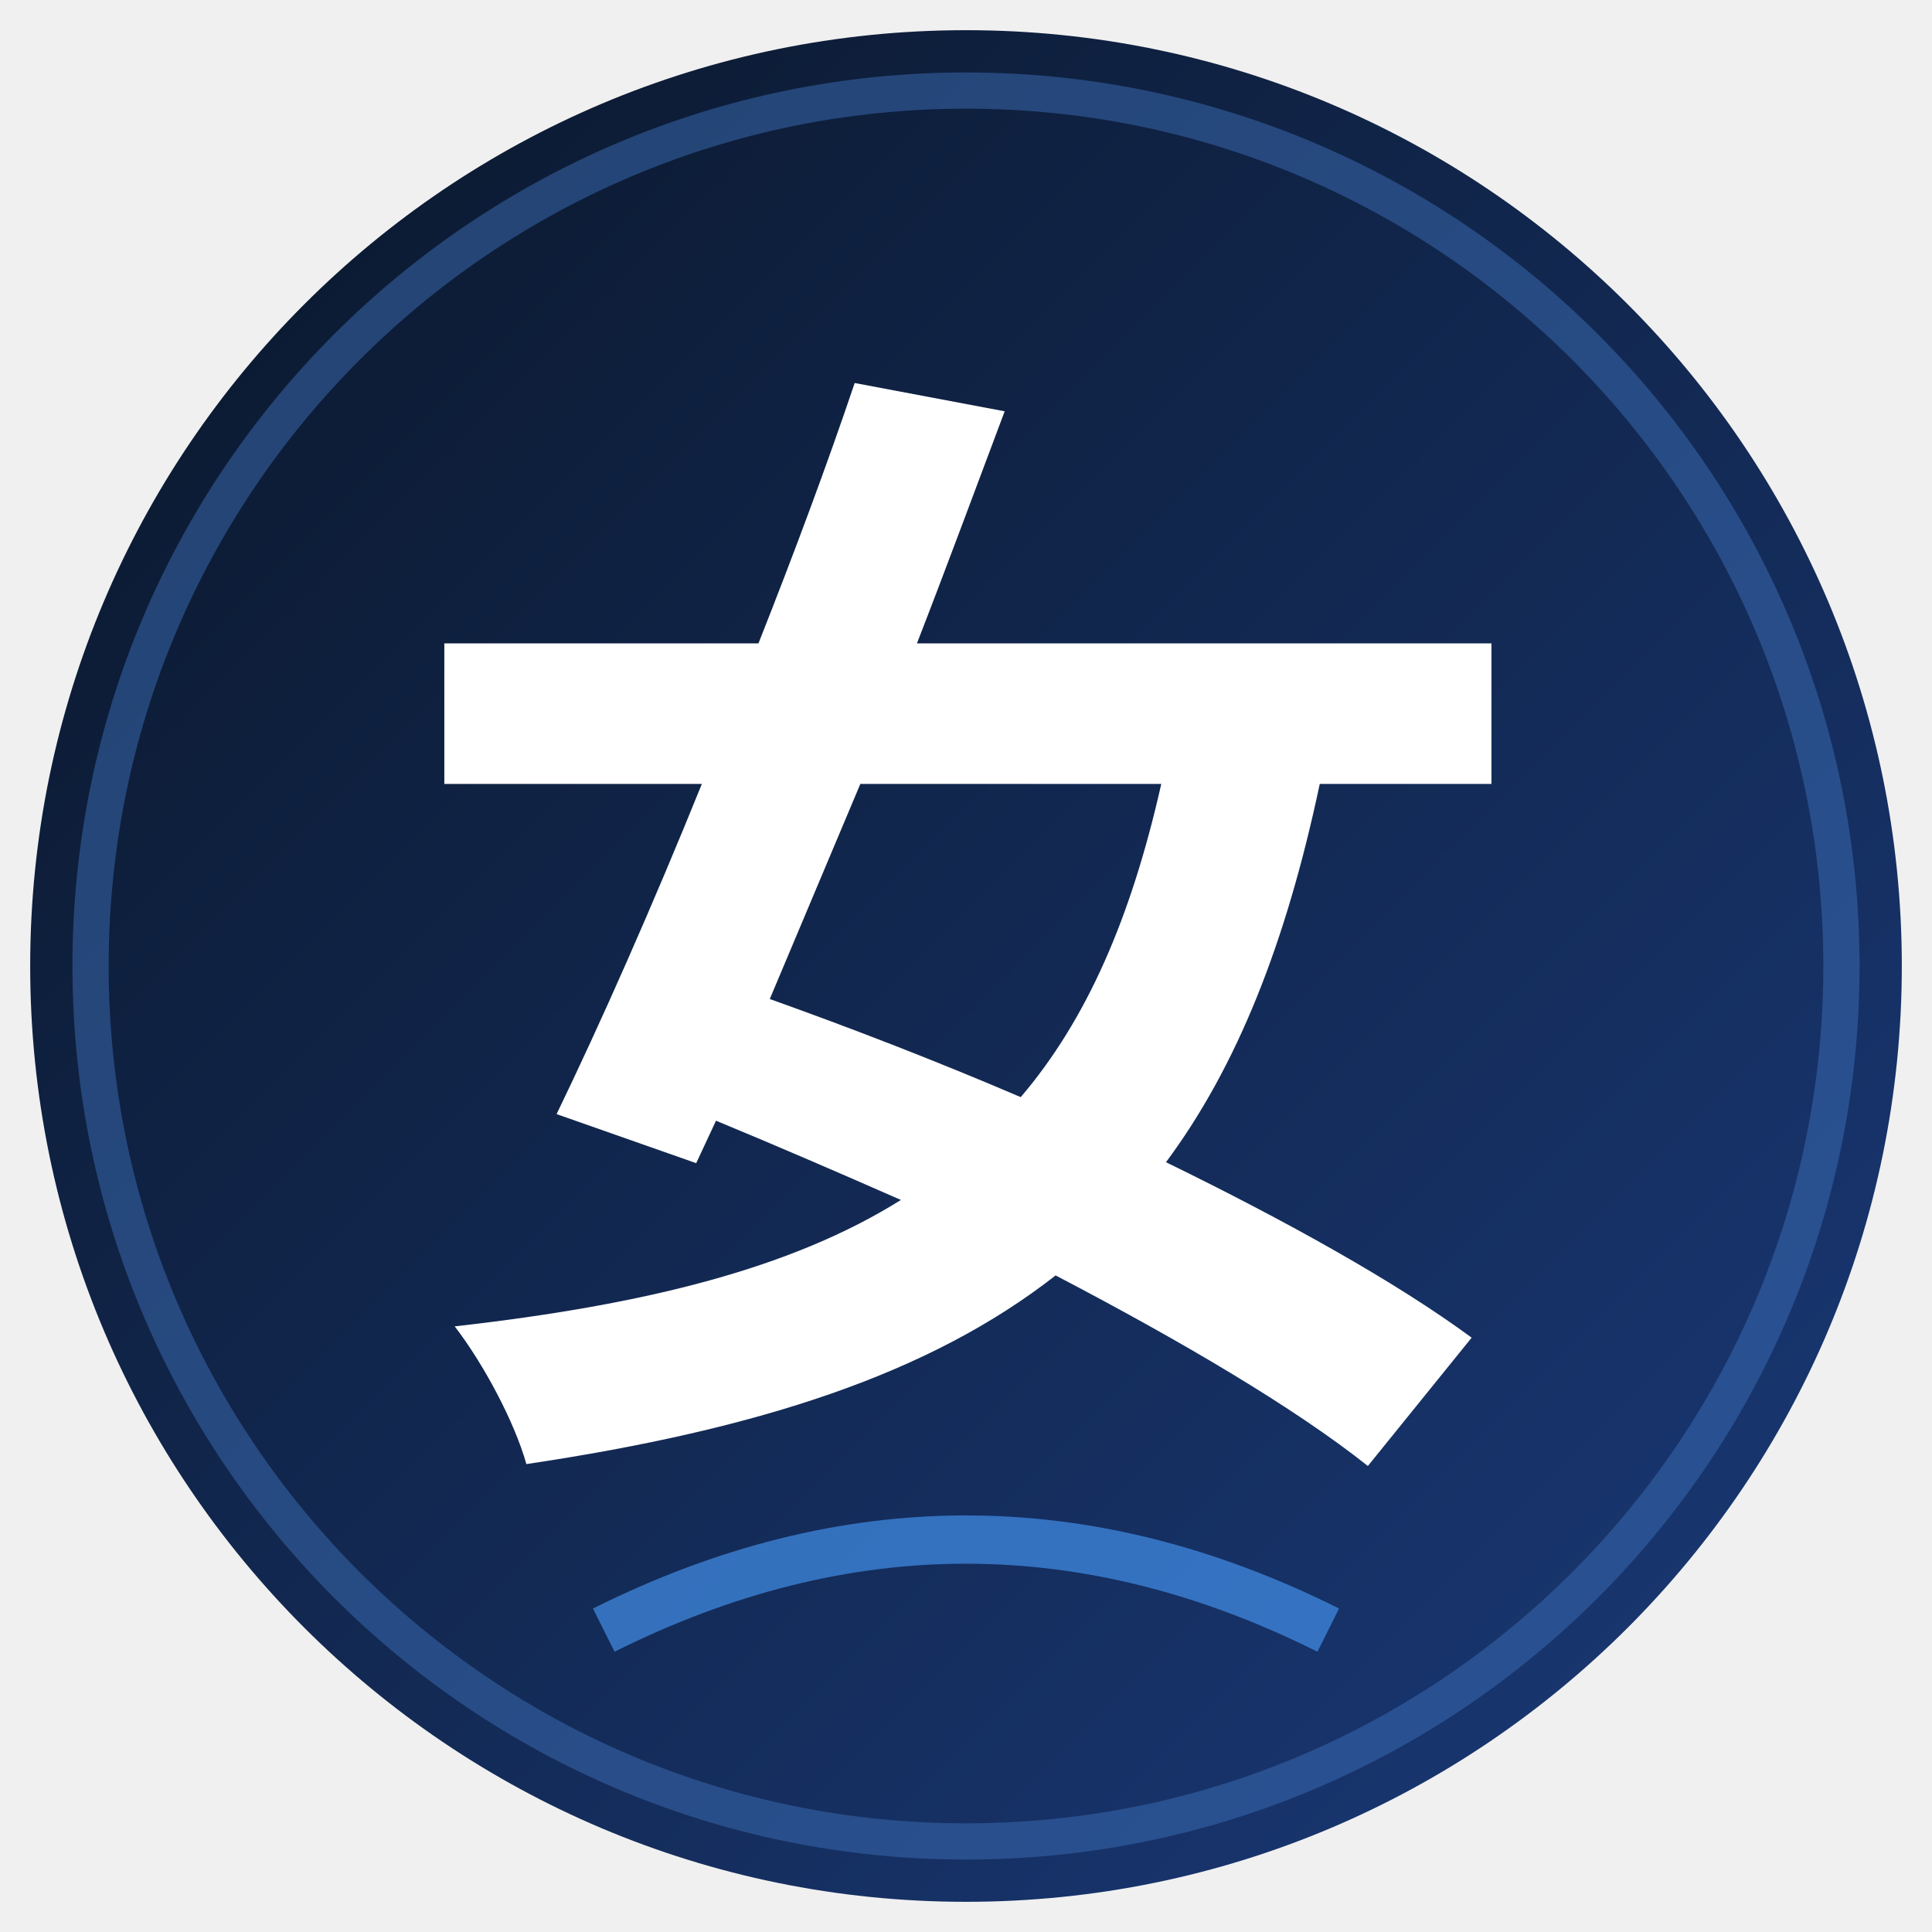
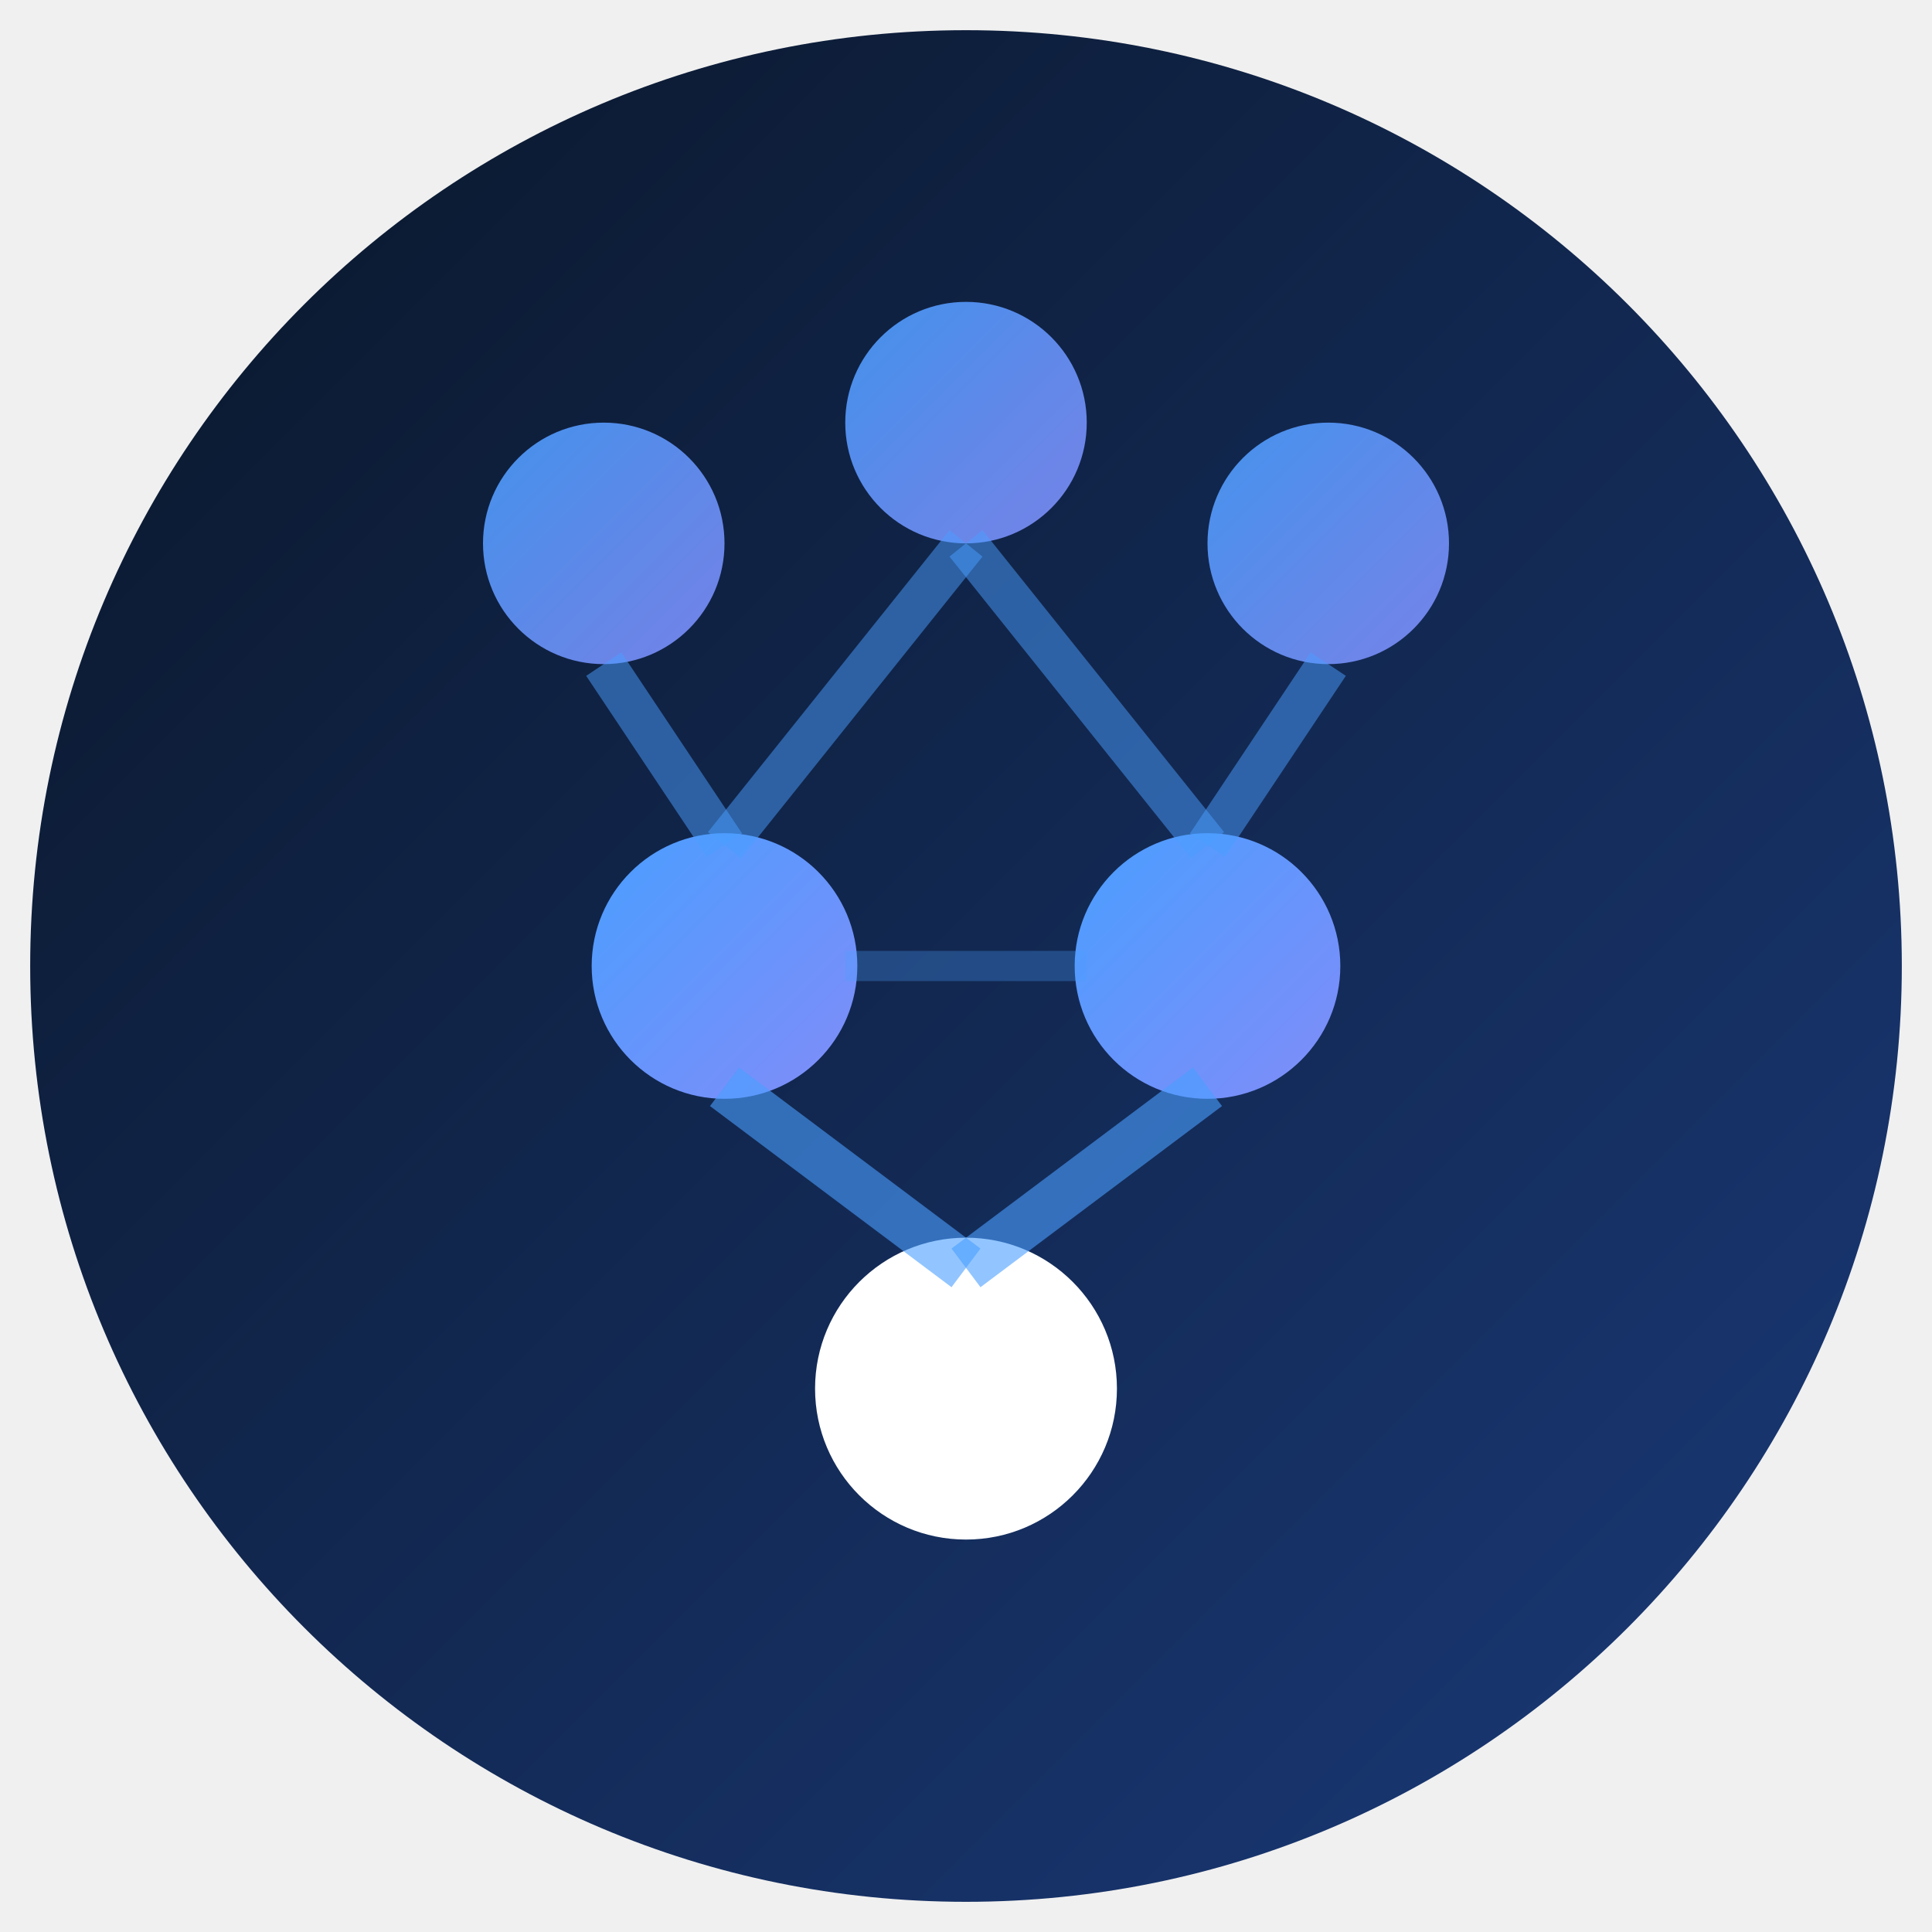
<svg xmlns="http://www.w3.org/2000/svg" viewBox="0 0 32 32" width="32" height="32">
  <defs>
    <linearGradient id="bg" x1="0%" y1="0%" x2="100%" y2="100%">
      <stop offset="0%" stop-color="#0a1628" />
      <stop offset="100%" stop-color="#1a3a7a" />
    </linearGradient>
+     <linearGradient id="glow" x1="0%" y1="0%" x2="100%" y2="100%">
+       <stop offset="0%" stop-color="#4a9eff" />
+       <stop offset="100%" stop-color="#818cf8" />
+     </linearGradient>
  </defs>
  <circle cx="16" cy="16" r="15.5" fill="url(#bg)" />
-   <circle cx="16" cy="16" r="14.5" fill="none" stroke="#3b6db5" stroke-width="0.6" opacity="0.5" />
-   <text x="16" y="22.5" text-anchor="middle" font-family="SimSun, 'Noto Serif SC', 'Songti SC', serif" font-size="19" font-weight="bold" fill="#ffffff">女</text>
-   <path d="M10 27 Q16 24 22 27" fill="none" stroke="#4a9eff" stroke-width="0.8" opacity="0.6" />
+   <circle cx="10" cy="9" r="2" fill="url(#glow)" opacity="0.9" />
+   <circle cx="16" cy="7" r="2" fill="url(#glow)" opacity="0.9" />
+   <circle cx="22" cy="9" r="2" fill="url(#glow)" opacity="0.9" />
+   <circle cx="12" cy="16" r="2.2" fill="url(#glow)" />
+   <circle cx="20" cy="16" r="2.2" fill="url(#glow)" />
+   <circle cx="16" cy="23" r="2.5" fill="#ffffff" />
+   <line x1="10" y1="11" x2="12" y2="14" stroke="#4a9eff" stroke-width="0.7" opacity="0.5" />
+   <line x1="16" y1="9" x2="12" y2="14" stroke="#4a9eff" stroke-width="0.7" opacity="0.5" />
+   <line x1="16" y1="9" x2="20" y2="14" stroke="#4a9eff" stroke-width="0.7" opacity="0.5" />
+   <line x1="22" y1="11" x2="20" y2="14" stroke="#4a9eff" stroke-width="0.7" opacity="0.5" />
+   <line x1="12" y1="18" x2="16" y2="21" stroke="#4a9eff" stroke-width="0.8" opacity="0.6" />
+   <line x1="20" y1="18" x2="16" y2="21" stroke="#4a9eff" stroke-width="0.8" opacity="0.6" />
+   <line x1="14" y1="16" x2="18" y2="16" stroke="#4a9eff" stroke-width="0.5" opacity="0.3" />
</svg>
